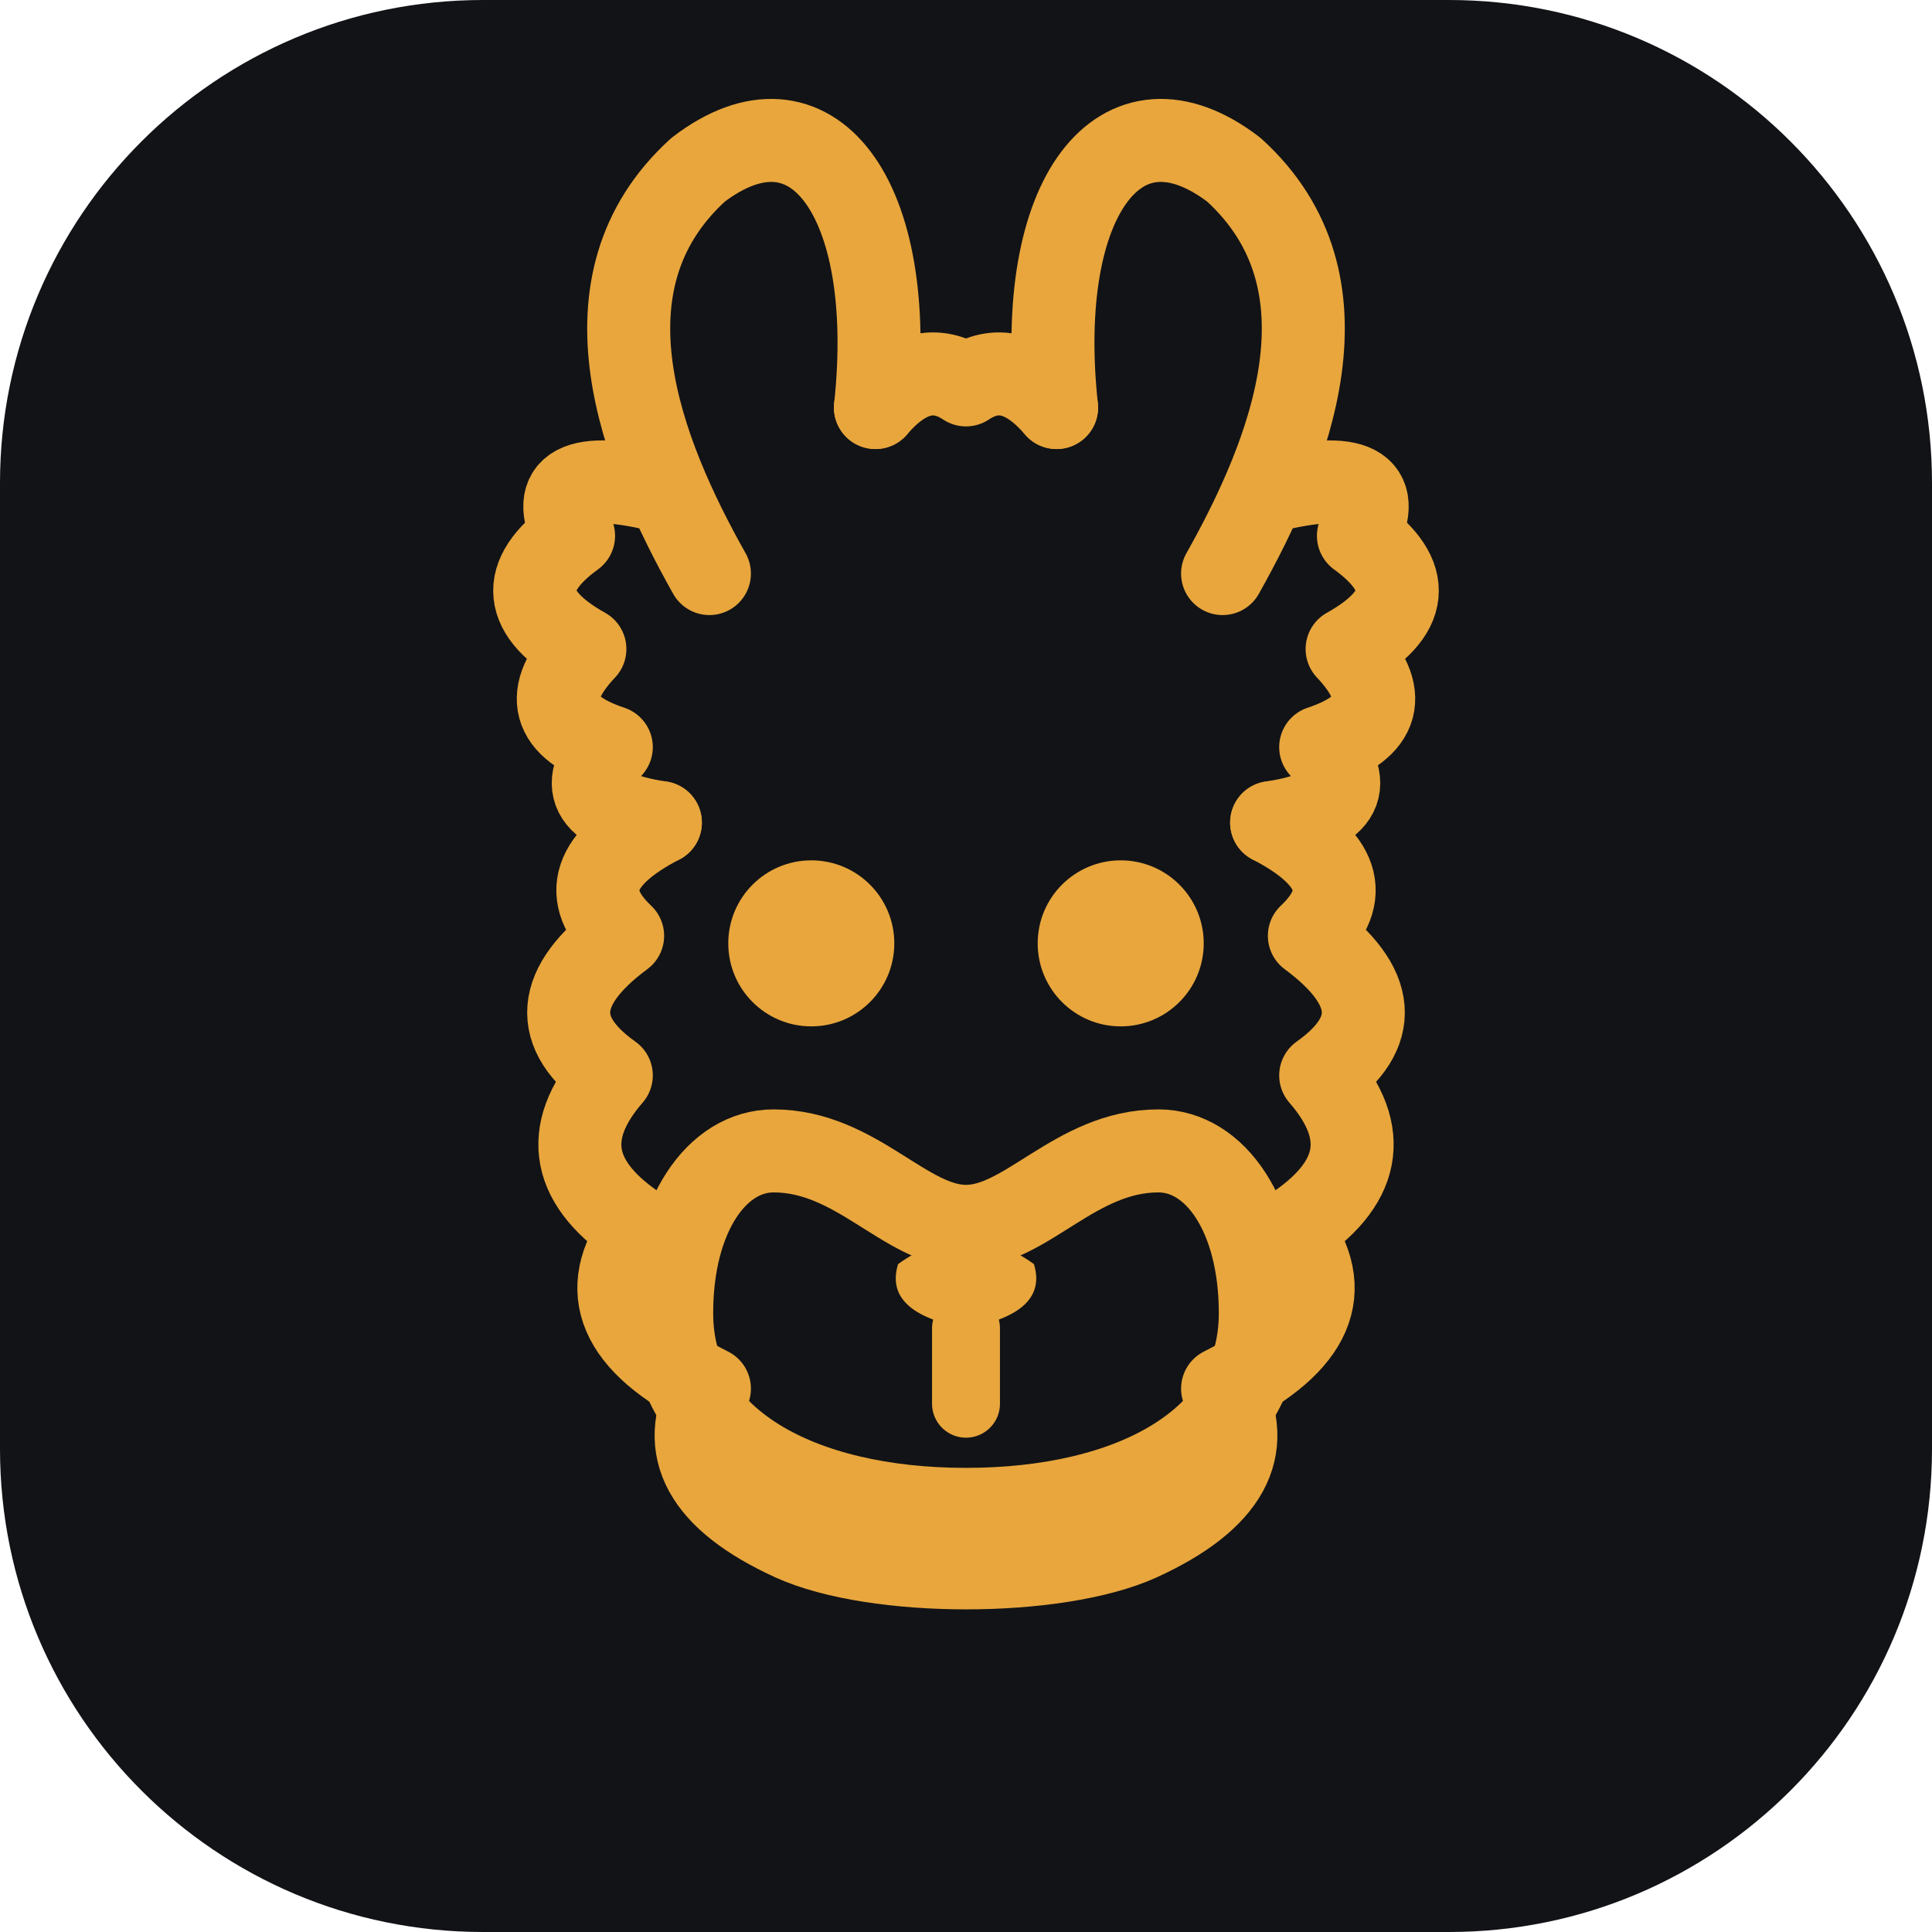
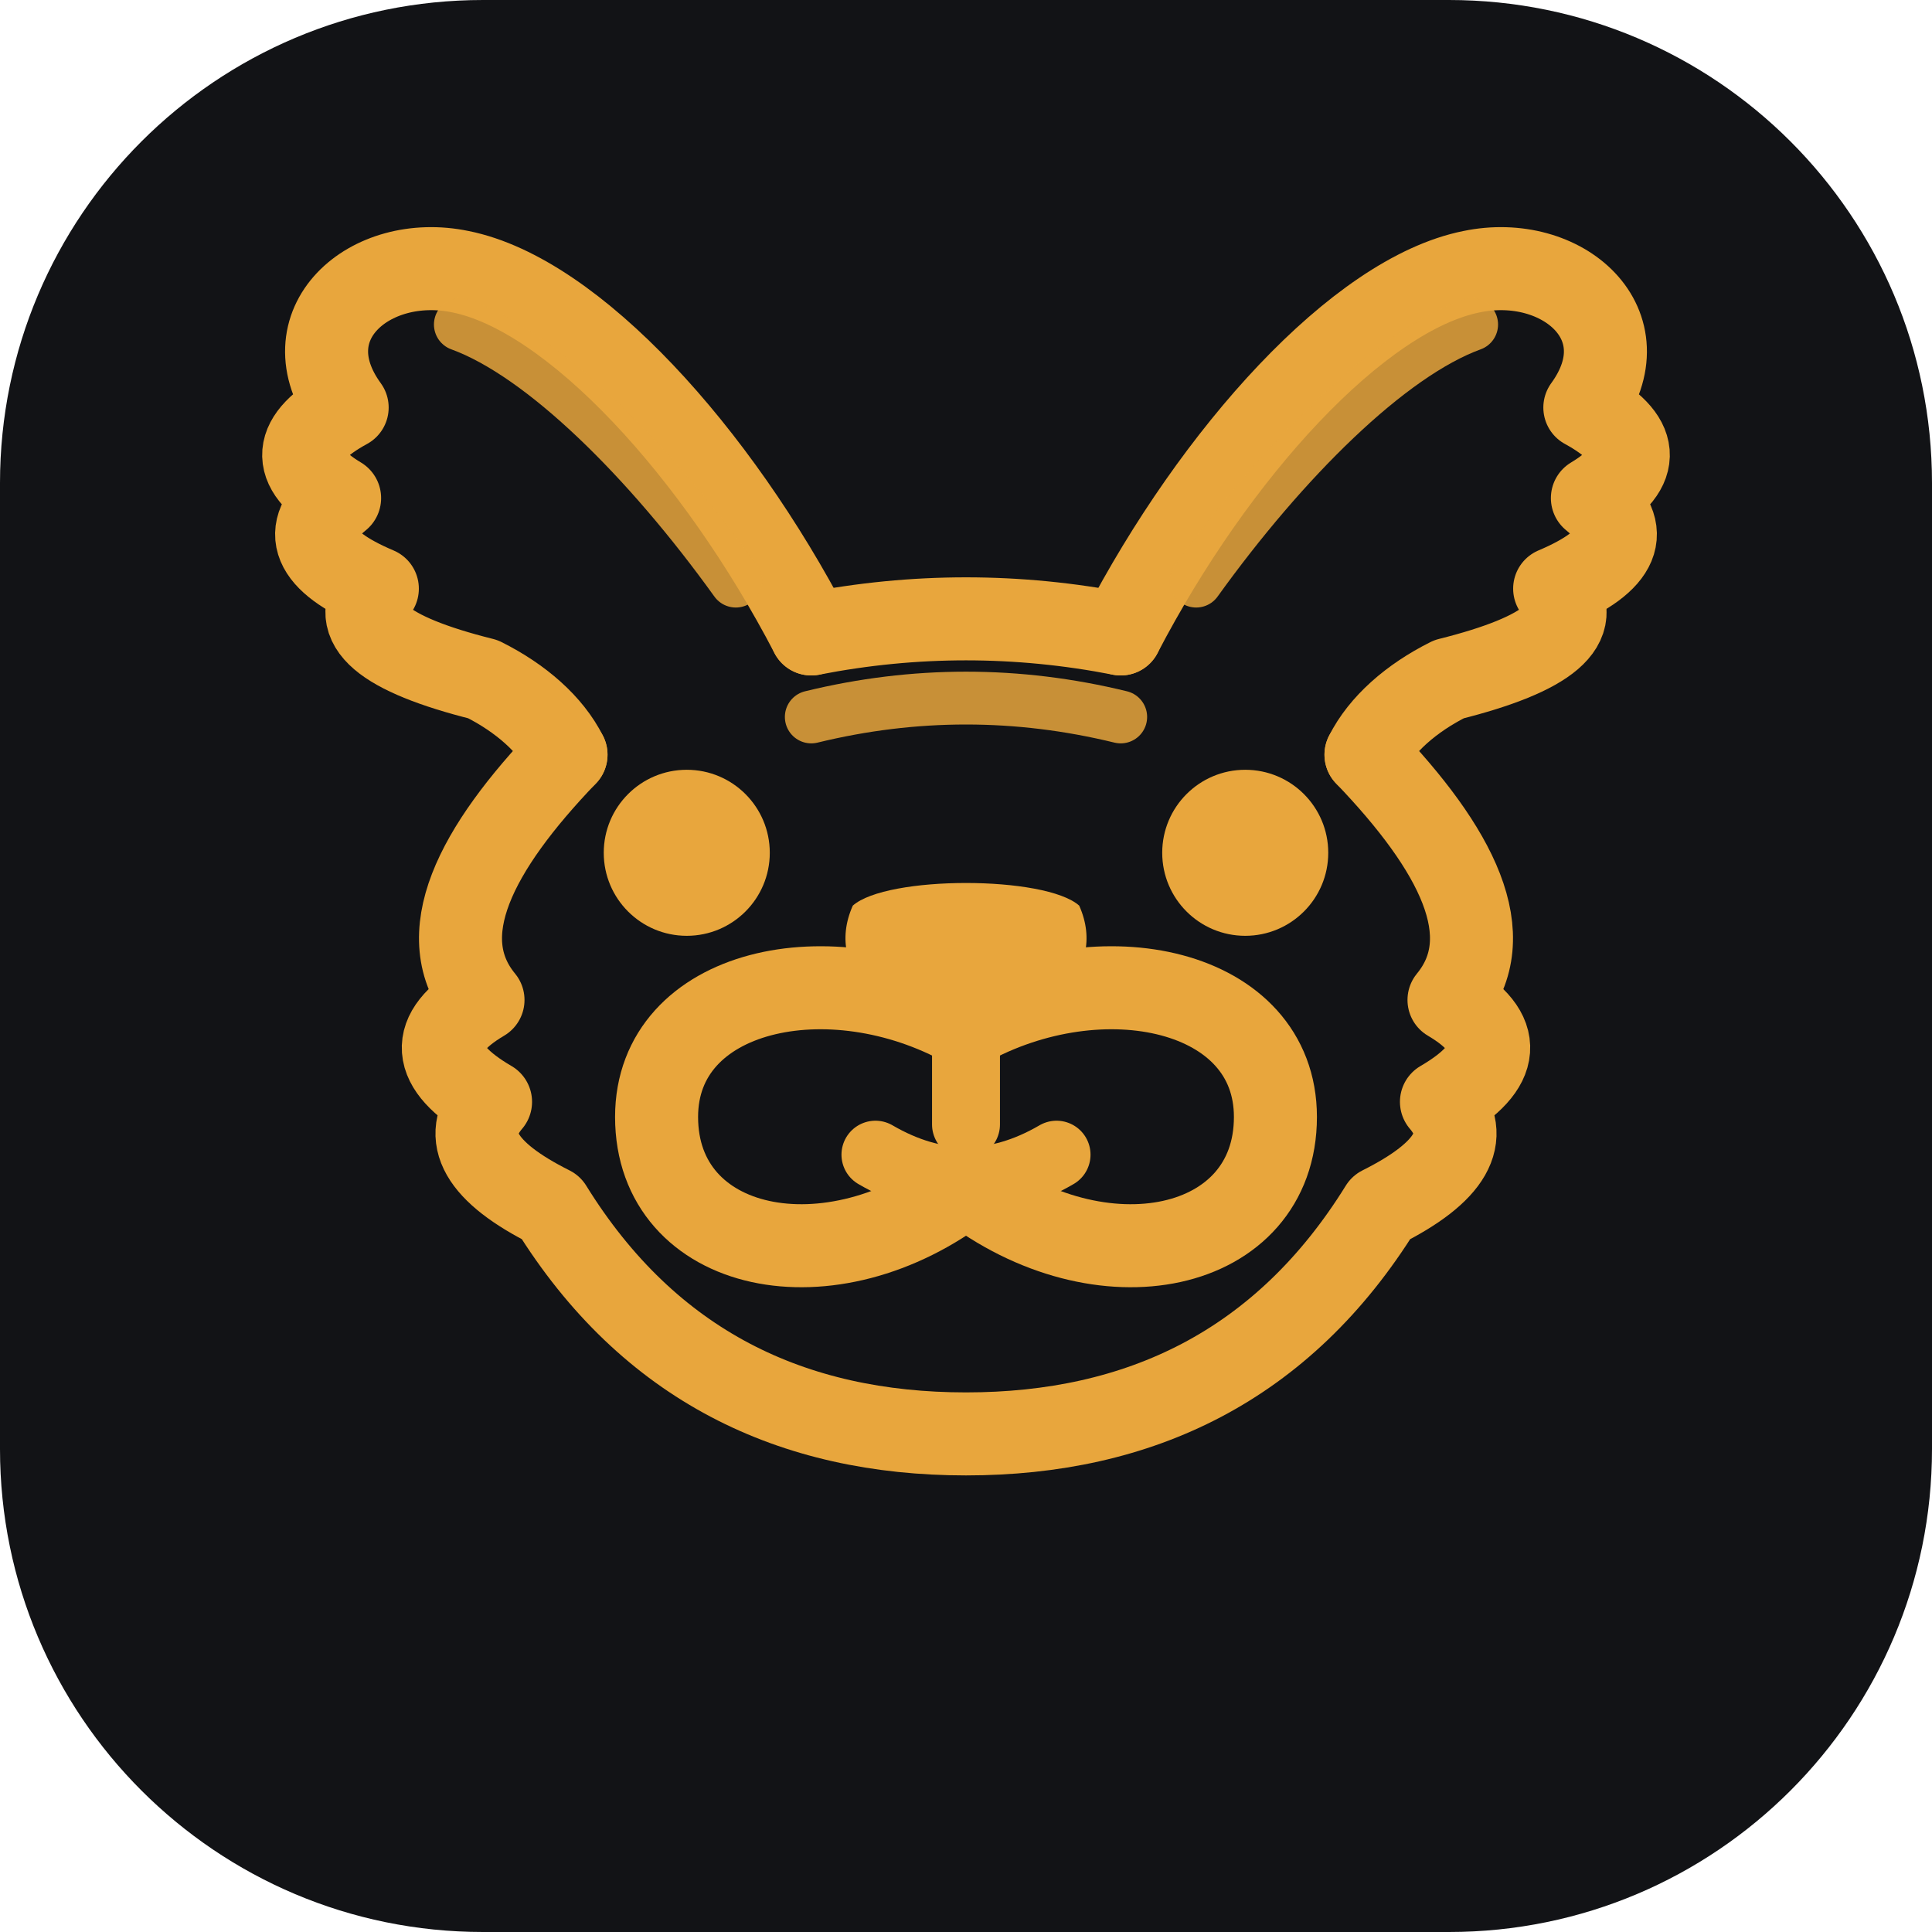
<svg xmlns="http://www.w3.org/2000/svg" viewBox="0 0 512 512" fill="none">
  <rect width="512" height="512" rx="128" fill="#121316" />
  <g stroke="#e8a63d" stroke-width="22" stroke-linecap="round" stroke-linejoin="round">
-     <path d="M 188 152 C 170 120 152 75 185 45 C 215 22 238 52 232 108" />
-     <path d="M 175 130 Q 142 122 152 142 Q 130 158 155 172 Q 138 190 162 198 Q 148 214 175 218" />
-     <path d="M 324 152 C 342 120 360 75 327 45 C 297 22 274 52 280 108" />
-     <path d="M 337 130 Q 370 122 360 142 Q 382 158 357 172 Q 374 190 350 198 Q 364 214 337 218" />
-     <path d="M 232 108 Q 244 94 256 102 Q 268 94 280 108" />
-     <path d="M 175 218 Q 148 232 165 248 Q 138 268 162 285 Q 142 308 170 326 Q 152 350 188 368 Q 175 392 210 408 C 232 418 280 418 302 408 Q 337 392 324 368 Q 360 350 342 326 Q 370 308 350 285 Q 374 268 347 248 Q 364 232 337 218" />
-     <circle cx="215" cy="250" r="22" fill="#e8a63d" stroke="none" />
-     <circle cx="297" cy="250" r="22" fill="#e8a63d" stroke="none" />
-     <path d="M 205 305 C 190 305 178 322 178 348 C 178 382 212 400 256 400 C 300 400 334 382 334 348 C 334 322 322 305 307 305 C 285 305 272 325 256 325 C 240 325 227 305 205 305 Z" />
-     <path d="M 238 335 Q 256 322 274 335 Q 278 348 256 352 Q 234 348 238 335 Z" fill="#e8a63d" stroke="none" />
-     <path d="M 256 352 L 256 372" stroke-width="18" />
+     <path d="M 215 168 C 190 120 152 78 122 72 C 98 67 76 86 92 108 Q 70 120 90 132 Q 74 145 100 156 Q 88 170 128 180 C 138 185 146 192 150 200" />
+     <path d="M 195 154 C 172 122 144 94 122 86" stroke-width="14" opacity="0.85" />
+     <path d="M 297 168 C 322 120 360 78 390 72 C 414 67 436 86 420 108 Q 442 120 422 132 Q 438 145 412 156 Q 424 170 384 180 C 374 185 366 192 362 200" />
+     <path d="M 317 154 C 340 122 368 94 390 86" stroke-width="14" opacity="0.85" />
+     <path d="M 215 168 Q 256 160 297 168" />
+     <path d="M 150 200 C 126 225 114 248 128 265 Q 106 278 130 292 Q 118 306 146 320 C 172 362 210 380 256 380 C 302 380 340 362 366 320 Q 394 306 382 292 Q 406 278 384 265 C 398 248 386 225 362 200" />
+     <path d="M 215 190 Q 256 180 297 190" stroke-width="14" opacity="0.85" />
+     <circle cx="182" cy="226" r="22" fill="#e8a63d" stroke="none" />
+     <circle cx="330" cy="226" r="22" fill="#e8a63d" stroke="none" />
+     <path d="M 256 272 C 220 252 174 262 174 296 C 174 332 220 342 256 314 C 292 342 338 332 338 296 C 338 262 292 252 256 272 Z" />
+     <path d="M 226 240 C 235 232 277 232 286 240 C 294 258 276 272 256 272 C 236 272 218 258 226 240 Z" fill="#e8a63d" stroke="none" />
+     <path d="M 256 272 L 256 298" stroke-width="18" />
+     <path d="M 232 306 Q 256 320 280 306" stroke-width="18" />
  </g>
</svg>
